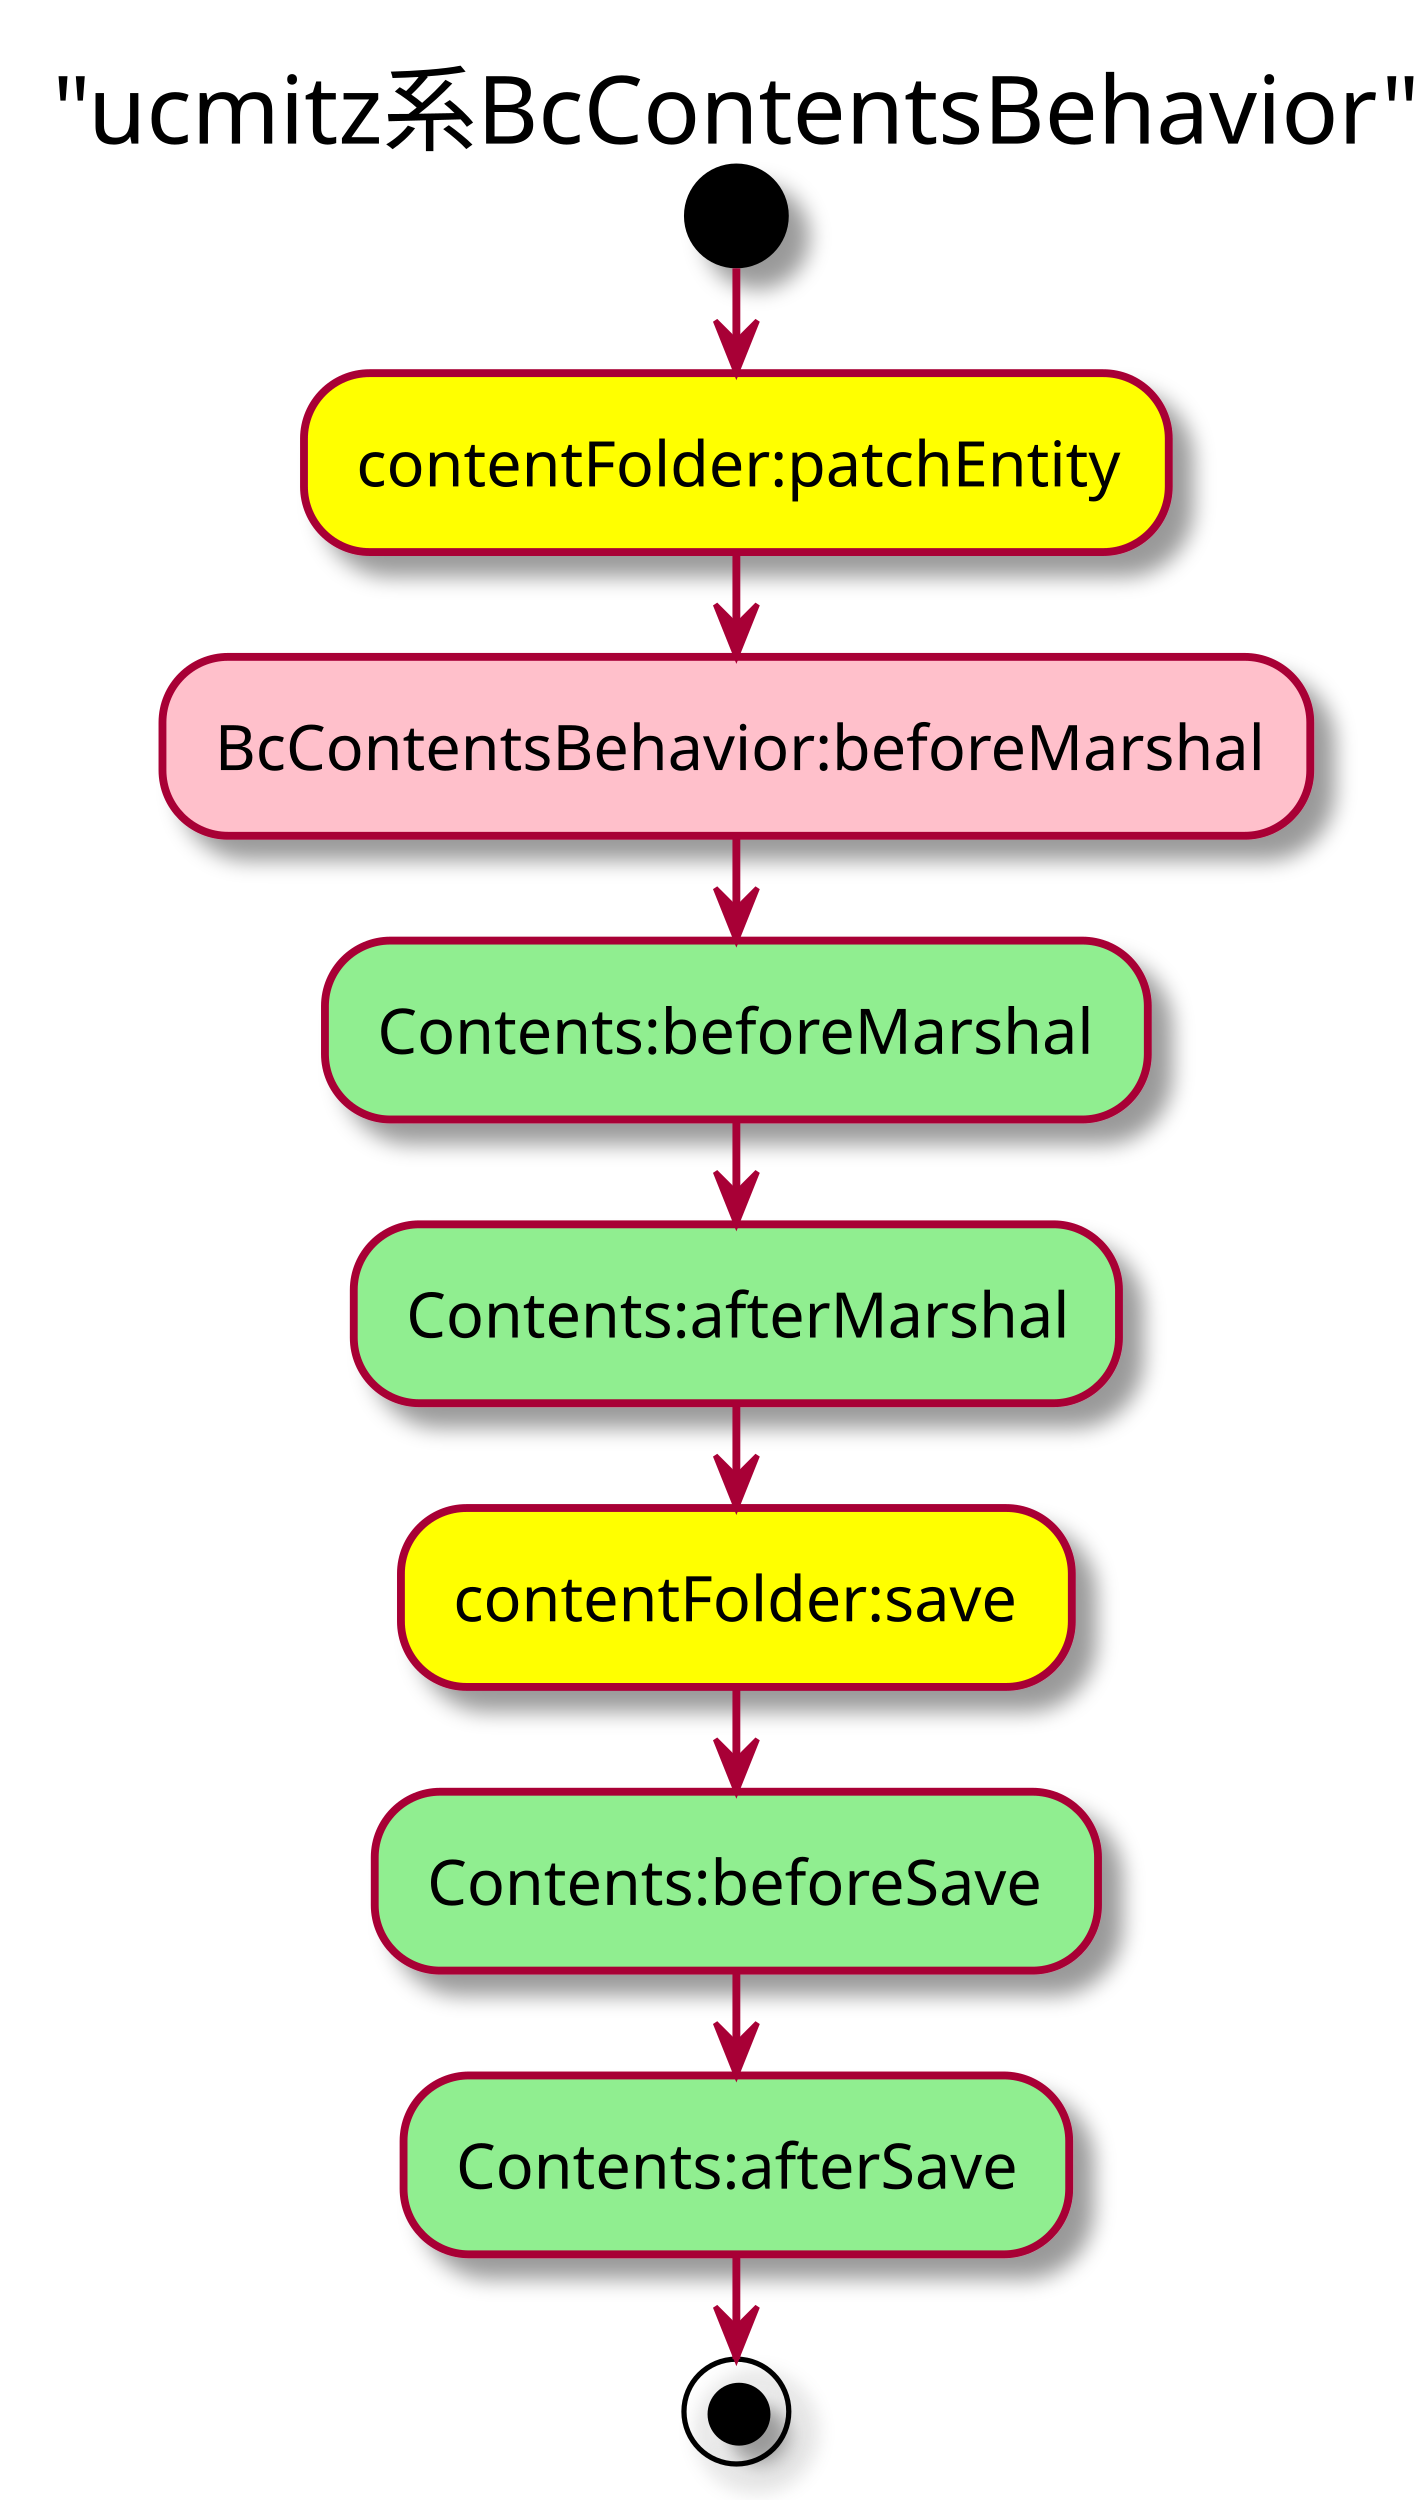
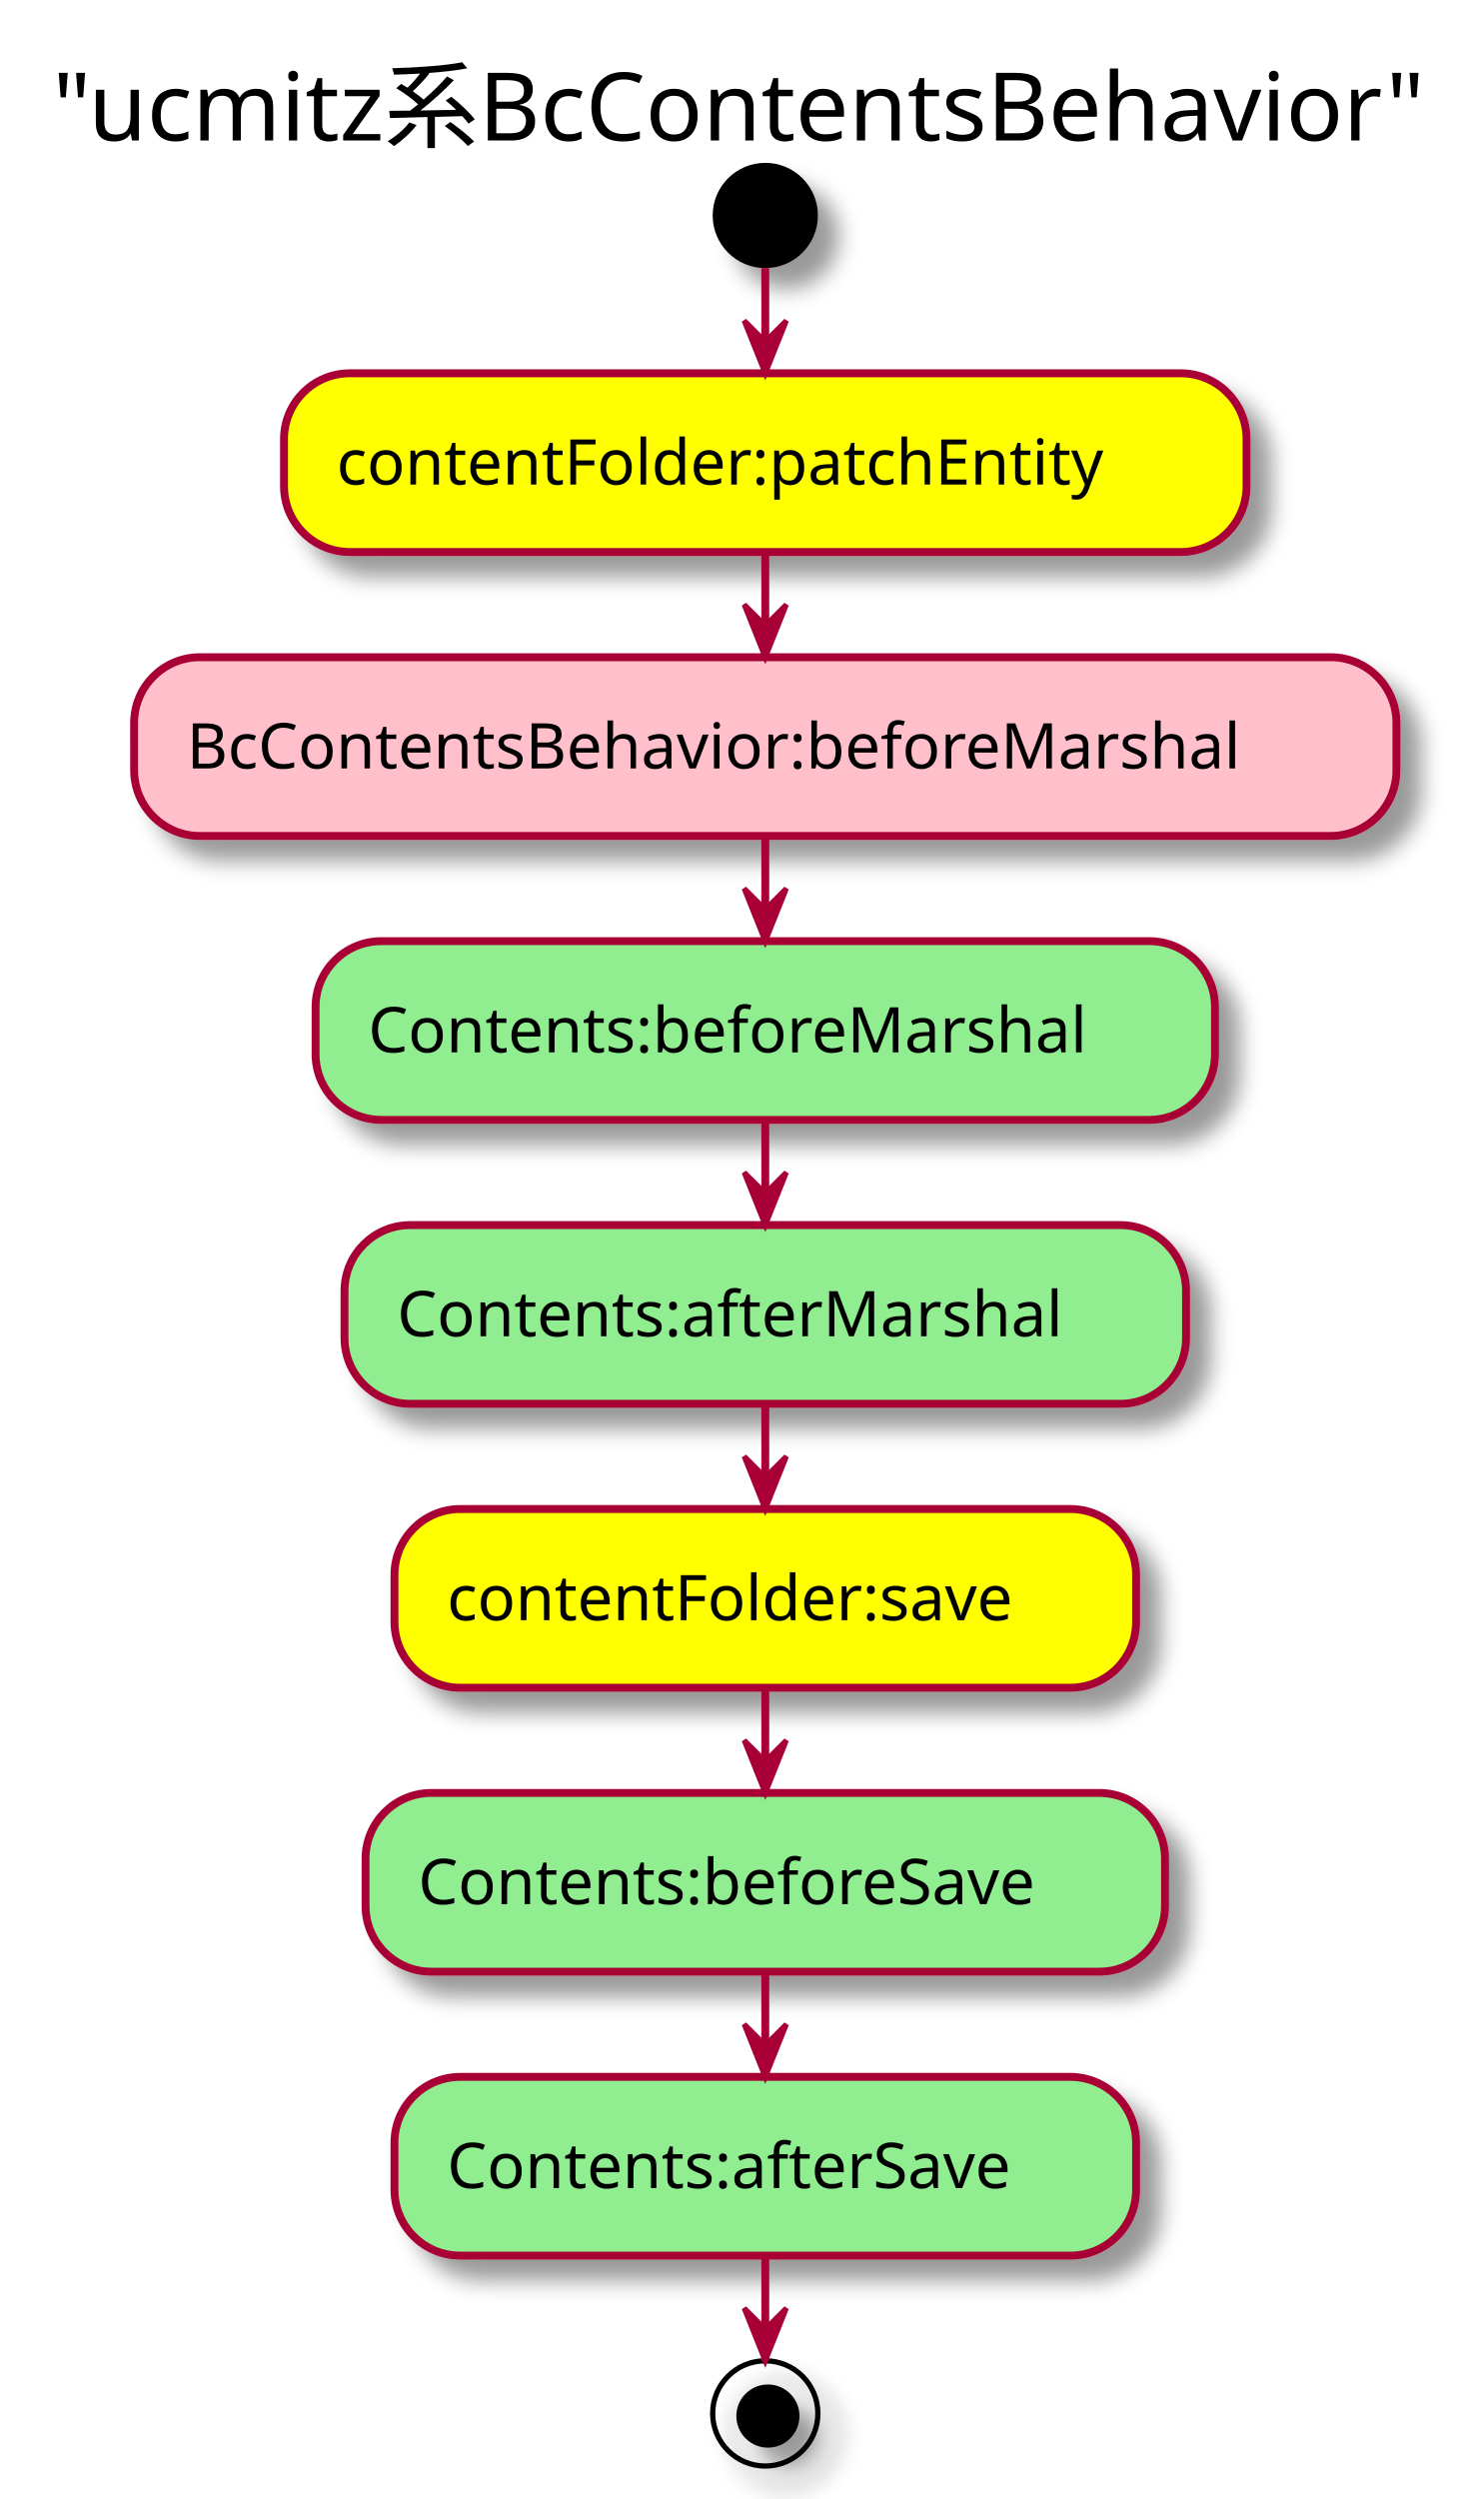
- <svg xmlns="http://www.w3.org/2000/svg" contentScriptType="application/ecmascript" contentStyleType="text/css" height="477px" preserveAspectRatio="none" style="width:272px;height:477px;" version="1.1" viewBox="0 0 272 477" width="272px" zoomAndPan="magnify">
+ <svg xmlns="http://www.w3.org/2000/svg" contentScriptType="application/ecmascript" contentStyleType="text/css" height="475px" preserveAspectRatio="none" style="width:282px;height:475px;" version="1.1" viewBox="0 0 282 475" width="282px" zoomAndPan="magnify">
  <defs>
-     <filter height="300%" id="fpq40tr" width="300%" x="-1" y="-1">
+     <filter height="300%" id="f70zwb5" width="300%" x="-1" y="-1">
      <feGaussianBlur result="blurOut" stdDeviation="2.0" />
      <feColorMatrix in="blurOut" result="blurOut2" type="matrix" values="0 0 0 0 0 0 0 0 0 0 0 0 0 0 0 0 0 0 .4 0" />
      <feOffset dx="4.0" dy="4.0" in="blurOut2" result="blurOut3" />
      <feBlend in="SourceGraphic" in2="blurOut3" mode="normal" />
    </filter>
  </defs>
  <g>
-     <text fill="#000000" font-family="sans-serif" font-size="18" lengthAdjust="spacingAndGlyphs" textLength="261" x="10" y="27.402">"ucmitz系BcContentsBehavior"</text>
-     <ellipse cx="140.5" cy="41.199" fill="#000000" filter="url(#fpq40tr)" rx="10" ry="10" style="stroke: none; stroke-width: 1.0;" />
-     <rect fill="#FFFF00" filter="url(#fpq40tr)" height="34.133" rx="12.5" ry="12.5" style="stroke: #A80036; stroke-width: 1.5;" width="165" x="58" y="71.199" />
-     <text fill="#000000" font-family="sans-serif" font-size="12" lengthAdjust="spacingAndGlyphs" textLength="145" x="68" y="92.801">contentFolder:patchEntity</text>
-     <rect fill="#FFC0CB" filter="url(#fpq40tr)" height="34.133" rx="12.5" ry="12.5" style="stroke: #A80036; stroke-width: 1.5;" width="219" x="31" y="125.332" />
-     <text fill="#000000" font-family="sans-serif" font-size="12" lengthAdjust="spacingAndGlyphs" textLength="199" x="41" y="146.934">BcContentsBehavior:beforeMarshal</text>
-     <rect fill="#90EE90" filter="url(#fpq40tr)" height="34.133" rx="12.5" ry="12.5" style="stroke: #A80036; stroke-width: 1.5;" width="157" x="62" y="179.465" />
-     <text fill="#000000" font-family="sans-serif" font-size="12" lengthAdjust="spacingAndGlyphs" textLength="137" x="72" y="201.066">Contents:beforeMarshal</text>
-     <rect fill="#90EE90" filter="url(#fpq40tr)" height="34.133" rx="12.5" ry="12.5" style="stroke: #A80036; stroke-width: 1.5;" width="146" x="67.5" y="233.598" />
-     <text fill="#000000" font-family="sans-serif" font-size="12" lengthAdjust="spacingAndGlyphs" textLength="126" x="77.5" y="255.199">Contents:afterMarshal</text>
-     <rect fill="#FFFF00" filter="url(#fpq40tr)" height="34.133" rx="12.5" ry="12.5" style="stroke: #A80036; stroke-width: 1.5;" width="128" x="76.5" y="287.731" />
-     <text fill="#000000" font-family="sans-serif" font-size="12" lengthAdjust="spacingAndGlyphs" textLength="108" x="86.5" y="309.332">contentFolder:save</text>
-     <rect fill="#90EE90" filter="url(#fpq40tr)" height="34.133" rx="12.5" ry="12.5" style="stroke: #A80036; stroke-width: 1.5;" width="138" x="71.5" y="341.863" />
-     <text fill="#000000" font-family="sans-serif" font-size="12" lengthAdjust="spacingAndGlyphs" textLength="118" x="81.5" y="363.465">Contents:beforeSave</text>
-     <rect fill="#90EE90" filter="url(#fpq40tr)" height="34.133" rx="12.5" ry="12.5" style="stroke: #A80036; stroke-width: 1.5;" width="127" x="77" y="395.996" />
-     <text fill="#000000" font-family="sans-serif" font-size="12" lengthAdjust="spacingAndGlyphs" textLength="107" x="87" y="417.598">Contents:afterSave</text>
-     <ellipse cx="140.5" cy="460.129" fill="none" filter="url(#fpq40tr)" rx="10" ry="10" style="stroke: #000000; stroke-width: 1.0;" />
-     <ellipse cx="141" cy="460.629" fill="#000000" filter="url(#fpq40tr)" rx="6" ry="6" style="stroke: none; stroke-width: 1.0;" />
-     <line style="stroke: #A80036; stroke-width: 1.5;" x1="140.5" x2="140.5" y1="51.199" y2="71.199" />
-     <polygon fill="#A80036" points="136.5,61.199,140.5,71.199,144.5,61.199,140.5,65.199" style="stroke: #A80036; stroke-width: 1.0;" />
-     <line style="stroke: #A80036; stroke-width: 1.5;" x1="140.5" x2="140.5" y1="105.332" y2="125.332" />
-     <polygon fill="#A80036" points="136.5,115.332,140.5,125.332,144.5,115.332,140.5,119.332" style="stroke: #A80036; stroke-width: 1.0;" />
-     <line style="stroke: #A80036; stroke-width: 1.5;" x1="140.5" x2="140.5" y1="159.465" y2="179.465" />
-     <polygon fill="#A80036" points="136.5,169.465,140.5,179.465,144.5,169.465,140.5,173.465" style="stroke: #A80036; stroke-width: 1.0;" />
-     <line style="stroke: #A80036; stroke-width: 1.5;" x1="140.5" x2="140.5" y1="213.598" y2="233.598" />
-     <polygon fill="#A80036" points="136.5,223.598,140.5,233.598,144.5,223.598,140.5,227.598" style="stroke: #A80036; stroke-width: 1.0;" />
-     <line style="stroke: #A80036; stroke-width: 1.5;" x1="140.5" x2="140.5" y1="267.731" y2="287.731" />
-     <polygon fill="#A80036" points="136.5,277.731,140.5,287.731,144.5,277.731,140.5,281.731" style="stroke: #A80036; stroke-width: 1.0;" />
-     <line style="stroke: #A80036; stroke-width: 1.5;" x1="140.5" x2="140.5" y1="321.863" y2="341.863" />
-     <polygon fill="#A80036" points="136.5,331.863,140.5,341.863,144.5,331.863,140.5,335.863" style="stroke: #A80036; stroke-width: 1.0;" />
-     <line style="stroke: #A80036; stroke-width: 1.5;" x1="140.5" x2="140.5" y1="375.996" y2="395.996" />
-     <polygon fill="#A80036" points="136.5,385.996,140.5,395.996,144.5,385.996,140.5,389.996" style="stroke: #A80036; stroke-width: 1.0;" />
-     <line style="stroke: #A80036; stroke-width: 1.5;" x1="140.5" x2="140.5" y1="430.129" y2="450.129" />
-     <polygon fill="#A80036" points="136.5,440.129,140.5,450.129,144.5,440.129,140.5,444.129" style="stroke: #A80036; stroke-width: 1.0;" />
+     <text fill="#000000" font-family="sans-serif" font-size="18" lengthAdjust="spacingAndGlyphs" textLength="271" x="10" y="26.708">"ucmitz系BcContentsBehavior"</text>
+     <ellipse cx="145.5" cy="40.953" fill="#000000" filter="url(#f70zwb5)" rx="10" ry="10" style="stroke: none; stroke-width: 1.0;" />
+     <rect fill="#FFFF00" filter="url(#f70zwb5)" height="33.969" rx="12.5" ry="12.5" style="stroke: #A80036; stroke-width: 1.5;" width="183" x="54" y="70.953" />
+     <text fill="#000000" font-family="sans-serif" font-size="12" lengthAdjust="spacingAndGlyphs" textLength="163" x="64" y="92.092">contentFolder:patchEntity</text>
+     <rect fill="#FFC0CB" filter="url(#f70zwb5)" height="33.969" rx="12.5" ry="12.5" style="stroke: #A80036; stroke-width: 1.5;" width="240" x="25.5" y="124.922" />
+     <text fill="#000000" font-family="sans-serif" font-size="12" lengthAdjust="spacingAndGlyphs" textLength="220" x="35.5" y="146.06">BcContentsBehavior:beforeMarshal</text>
+     <rect fill="#90EE90" filter="url(#f70zwb5)" height="33.969" rx="12.5" ry="12.5" style="stroke: #A80036; stroke-width: 1.5;" width="171" x="60" y="178.891" />
+     <text fill="#000000" font-family="sans-serif" font-size="12" lengthAdjust="spacingAndGlyphs" textLength="151" x="70" y="200.029">Contents:beforeMarshal</text>
+     <rect fill="#90EE90" filter="url(#f70zwb5)" height="33.969" rx="12.5" ry="12.5" style="stroke: #A80036; stroke-width: 1.5;" width="160" x="65.5" y="232.859" />
+     <text fill="#000000" font-family="sans-serif" font-size="12" lengthAdjust="spacingAndGlyphs" textLength="140" x="75.5" y="253.998">Contents:afterMarshal</text>
+     <rect fill="#FFFF00" filter="url(#f70zwb5)" height="33.969" rx="12.5" ry="12.5" style="stroke: #A80036; stroke-width: 1.5;" width="141" x="75" y="286.828" />
+     <text fill="#000000" font-family="sans-serif" font-size="12" lengthAdjust="spacingAndGlyphs" textLength="121" x="85" y="307.967">contentFolder:save</text>
+     <rect fill="#90EE90" filter="url(#f70zwb5)" height="33.969" rx="12.5" ry="12.5" style="stroke: #A80036; stroke-width: 1.5;" width="152" x="69.5" y="340.797" />
+     <text fill="#000000" font-family="sans-serif" font-size="12" lengthAdjust="spacingAndGlyphs" textLength="132" x="79.5" y="361.935">Contents:beforeSave</text>
+     <rect fill="#90EE90" filter="url(#f70zwb5)" height="33.969" rx="12.5" ry="12.5" style="stroke: #A80036; stroke-width: 1.5;" width="141" x="75" y="394.766" />
+     <text fill="#000000" font-family="sans-serif" font-size="12" lengthAdjust="spacingAndGlyphs" textLength="121" x="85" y="415.904">Contents:afterSave</text>
+     <ellipse cx="145.5" cy="458.734" fill="none" filter="url(#f70zwb5)" rx="10" ry="10" style="stroke: #000000; stroke-width: 1.0;" />
+     <ellipse cx="146" cy="459.234" fill="#000000" filter="url(#f70zwb5)" rx="6" ry="6" style="stroke: none; stroke-width: 1.0;" />
+     <line style="stroke: #A80036; stroke-width: 1.5;" x1="145.5" x2="145.5" y1="50.953" y2="70.953" />
+     <polygon fill="#A80036" points="141.5,60.953,145.5,70.953,149.5,60.953,145.5,64.953" style="stroke: #A80036; stroke-width: 1.0;" />
+     <line style="stroke: #A80036; stroke-width: 1.5;" x1="145.5" x2="145.5" y1="104.922" y2="124.922" />
+     <polygon fill="#A80036" points="141.5,114.922,145.5,124.922,149.5,114.922,145.5,118.922" style="stroke: #A80036; stroke-width: 1.0;" />
+     <line style="stroke: #A80036; stroke-width: 1.5;" x1="145.5" x2="145.5" y1="158.891" y2="178.891" />
+     <polygon fill="#A80036" points="141.5,168.891,145.5,178.891,149.5,168.891,145.5,172.891" style="stroke: #A80036; stroke-width: 1.0;" />
+     <line style="stroke: #A80036; stroke-width: 1.5;" x1="145.5" x2="145.5" y1="212.859" y2="232.859" />
+     <polygon fill="#A80036" points="141.5,222.859,145.5,232.859,149.5,222.859,145.5,226.859" style="stroke: #A80036; stroke-width: 1.0;" />
+     <line style="stroke: #A80036; stroke-width: 1.5;" x1="145.5" x2="145.5" y1="266.828" y2="286.828" />
+     <polygon fill="#A80036" points="141.5,276.828,145.5,286.828,149.5,276.828,145.5,280.828" style="stroke: #A80036; stroke-width: 1.0;" />
+     <line style="stroke: #A80036; stroke-width: 1.5;" x1="145.5" x2="145.5" y1="320.797" y2="340.797" />
+     <polygon fill="#A80036" points="141.5,330.797,145.5,340.797,149.5,330.797,145.5,334.797" style="stroke: #A80036; stroke-width: 1.0;" />
+     <line style="stroke: #A80036; stroke-width: 1.5;" x1="145.5" x2="145.5" y1="374.766" y2="394.766" />
+     <polygon fill="#A80036" points="141.5,384.766,145.5,394.766,149.5,384.766,145.5,388.766" style="stroke: #A80036; stroke-width: 1.0;" />
+     <line style="stroke: #A80036; stroke-width: 1.5;" x1="145.5" x2="145.5" y1="428.734" y2="448.734" />
+     <polygon fill="#A80036" points="141.5,438.734,145.5,448.734,149.5,438.734,145.5,442.734" style="stroke: #A80036; stroke-width: 1.0;" />
  </g>
</svg>
